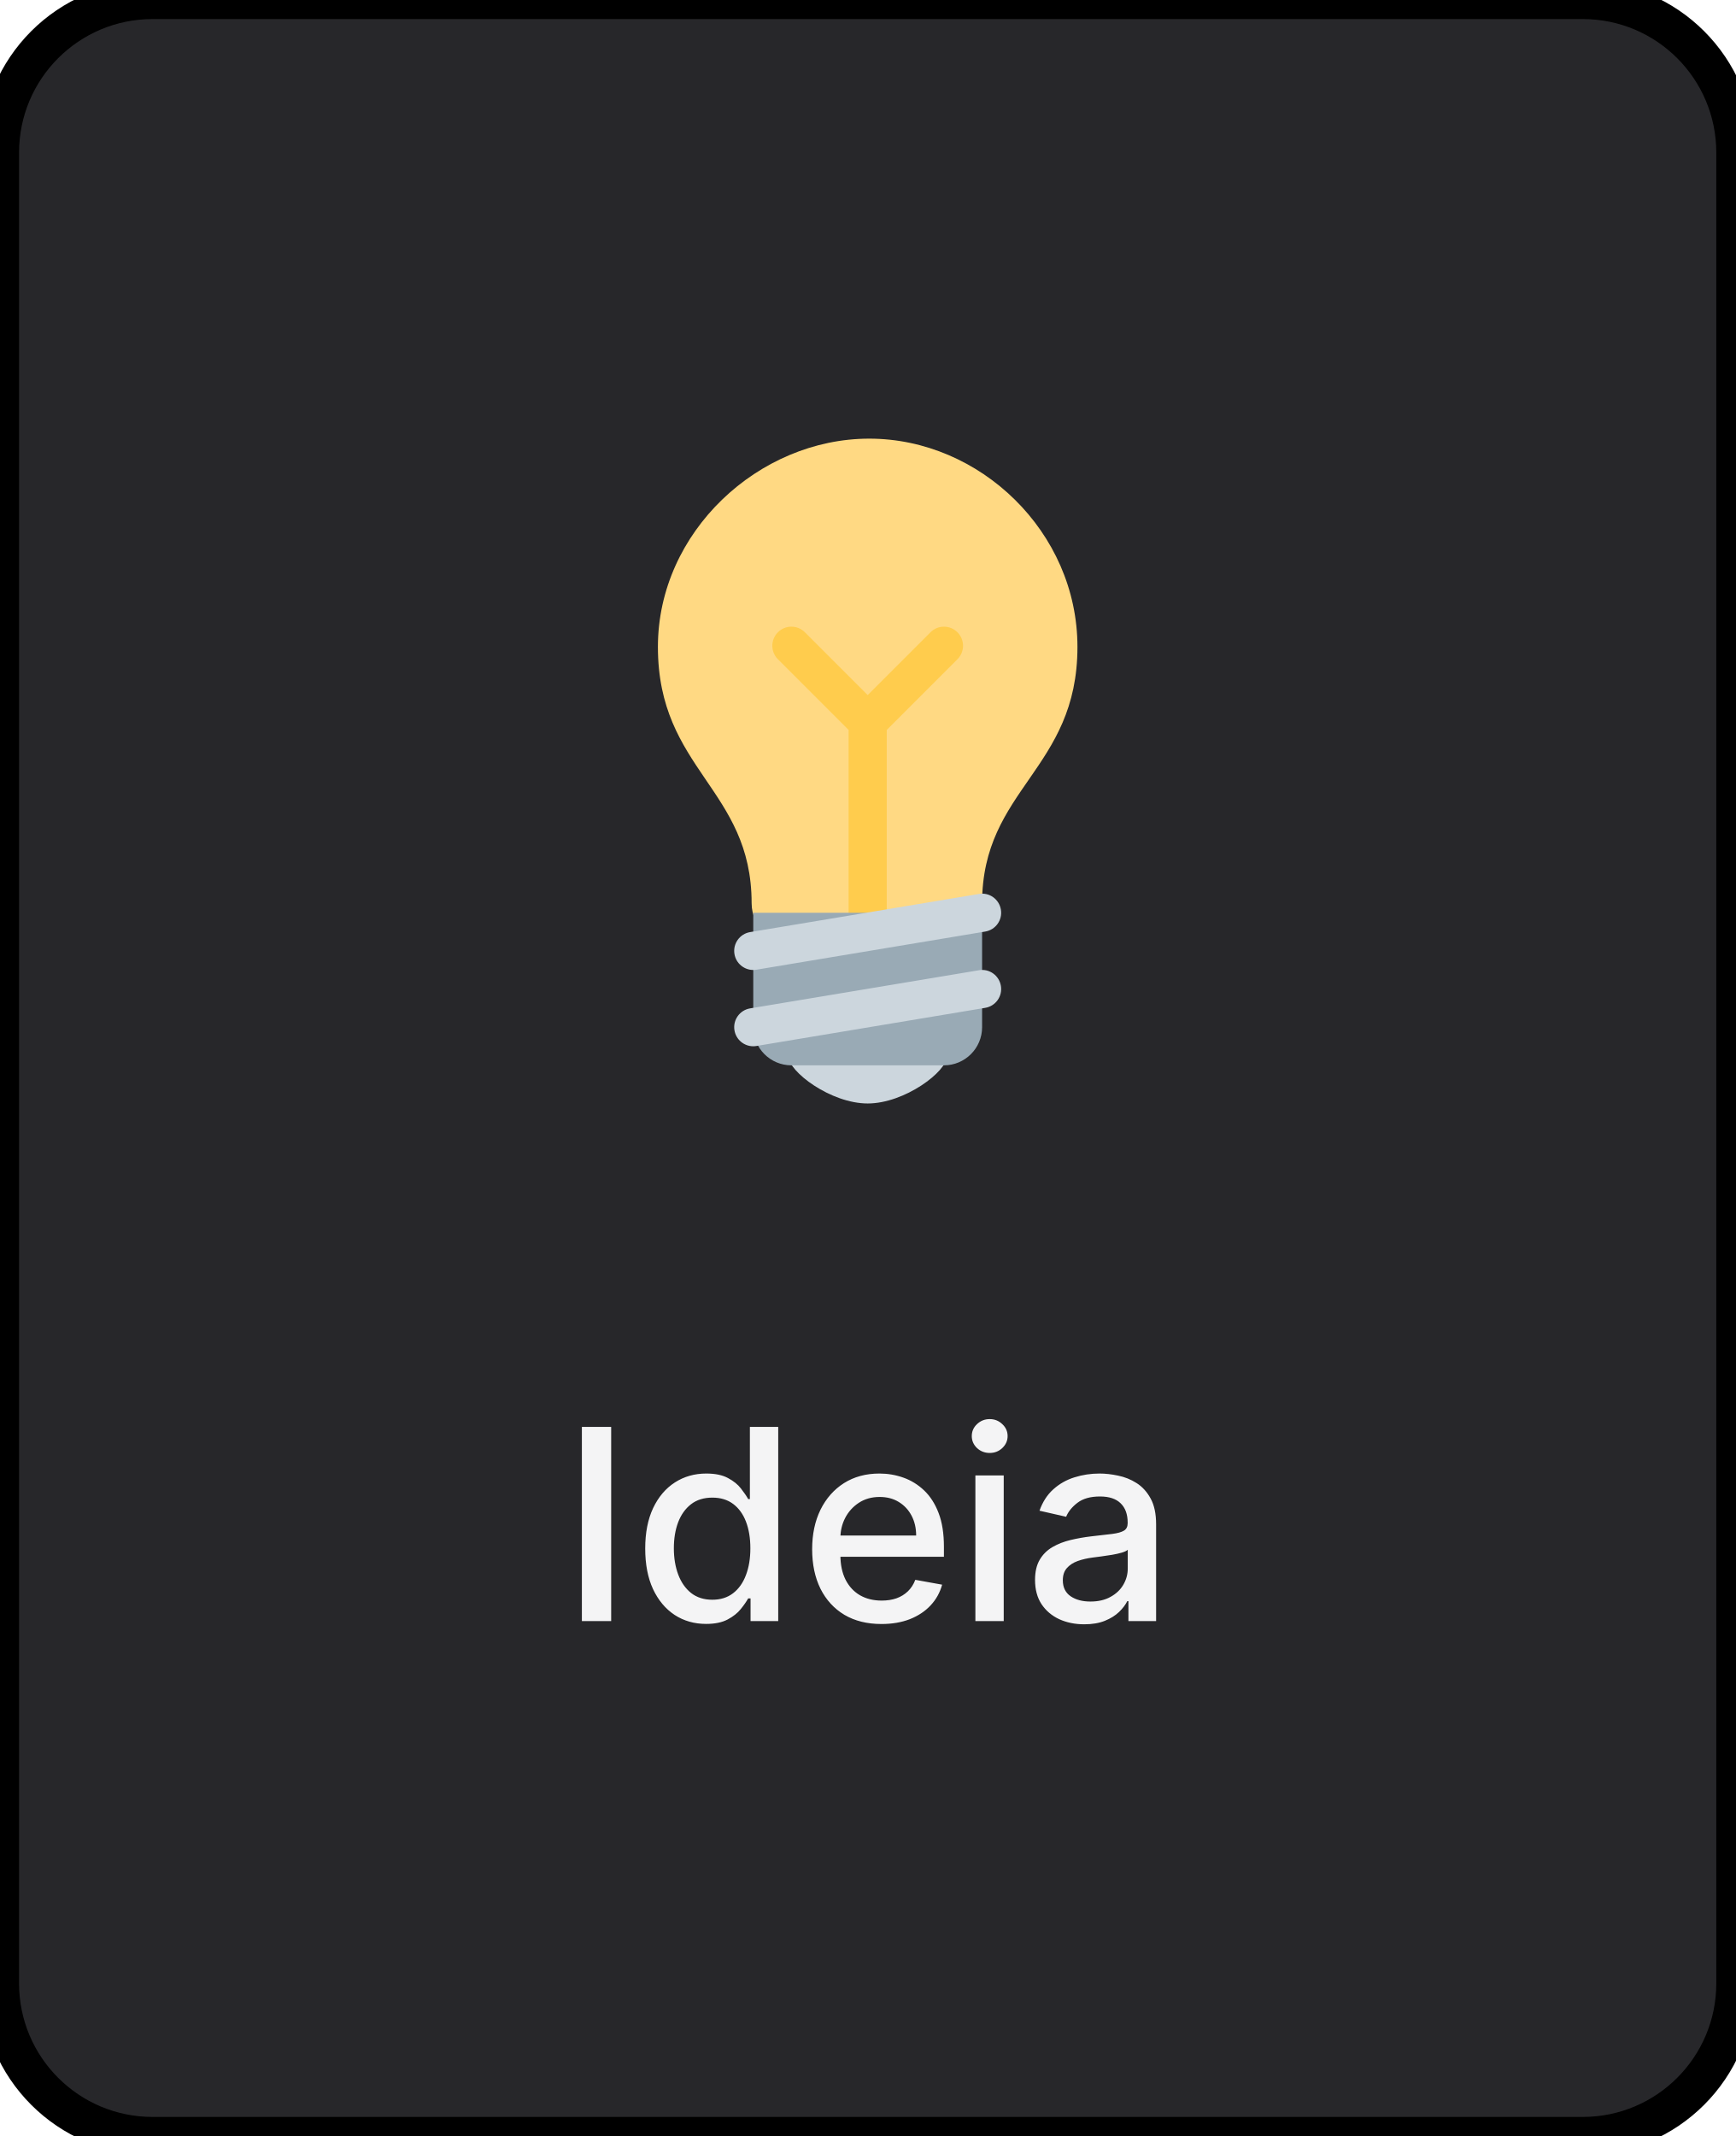
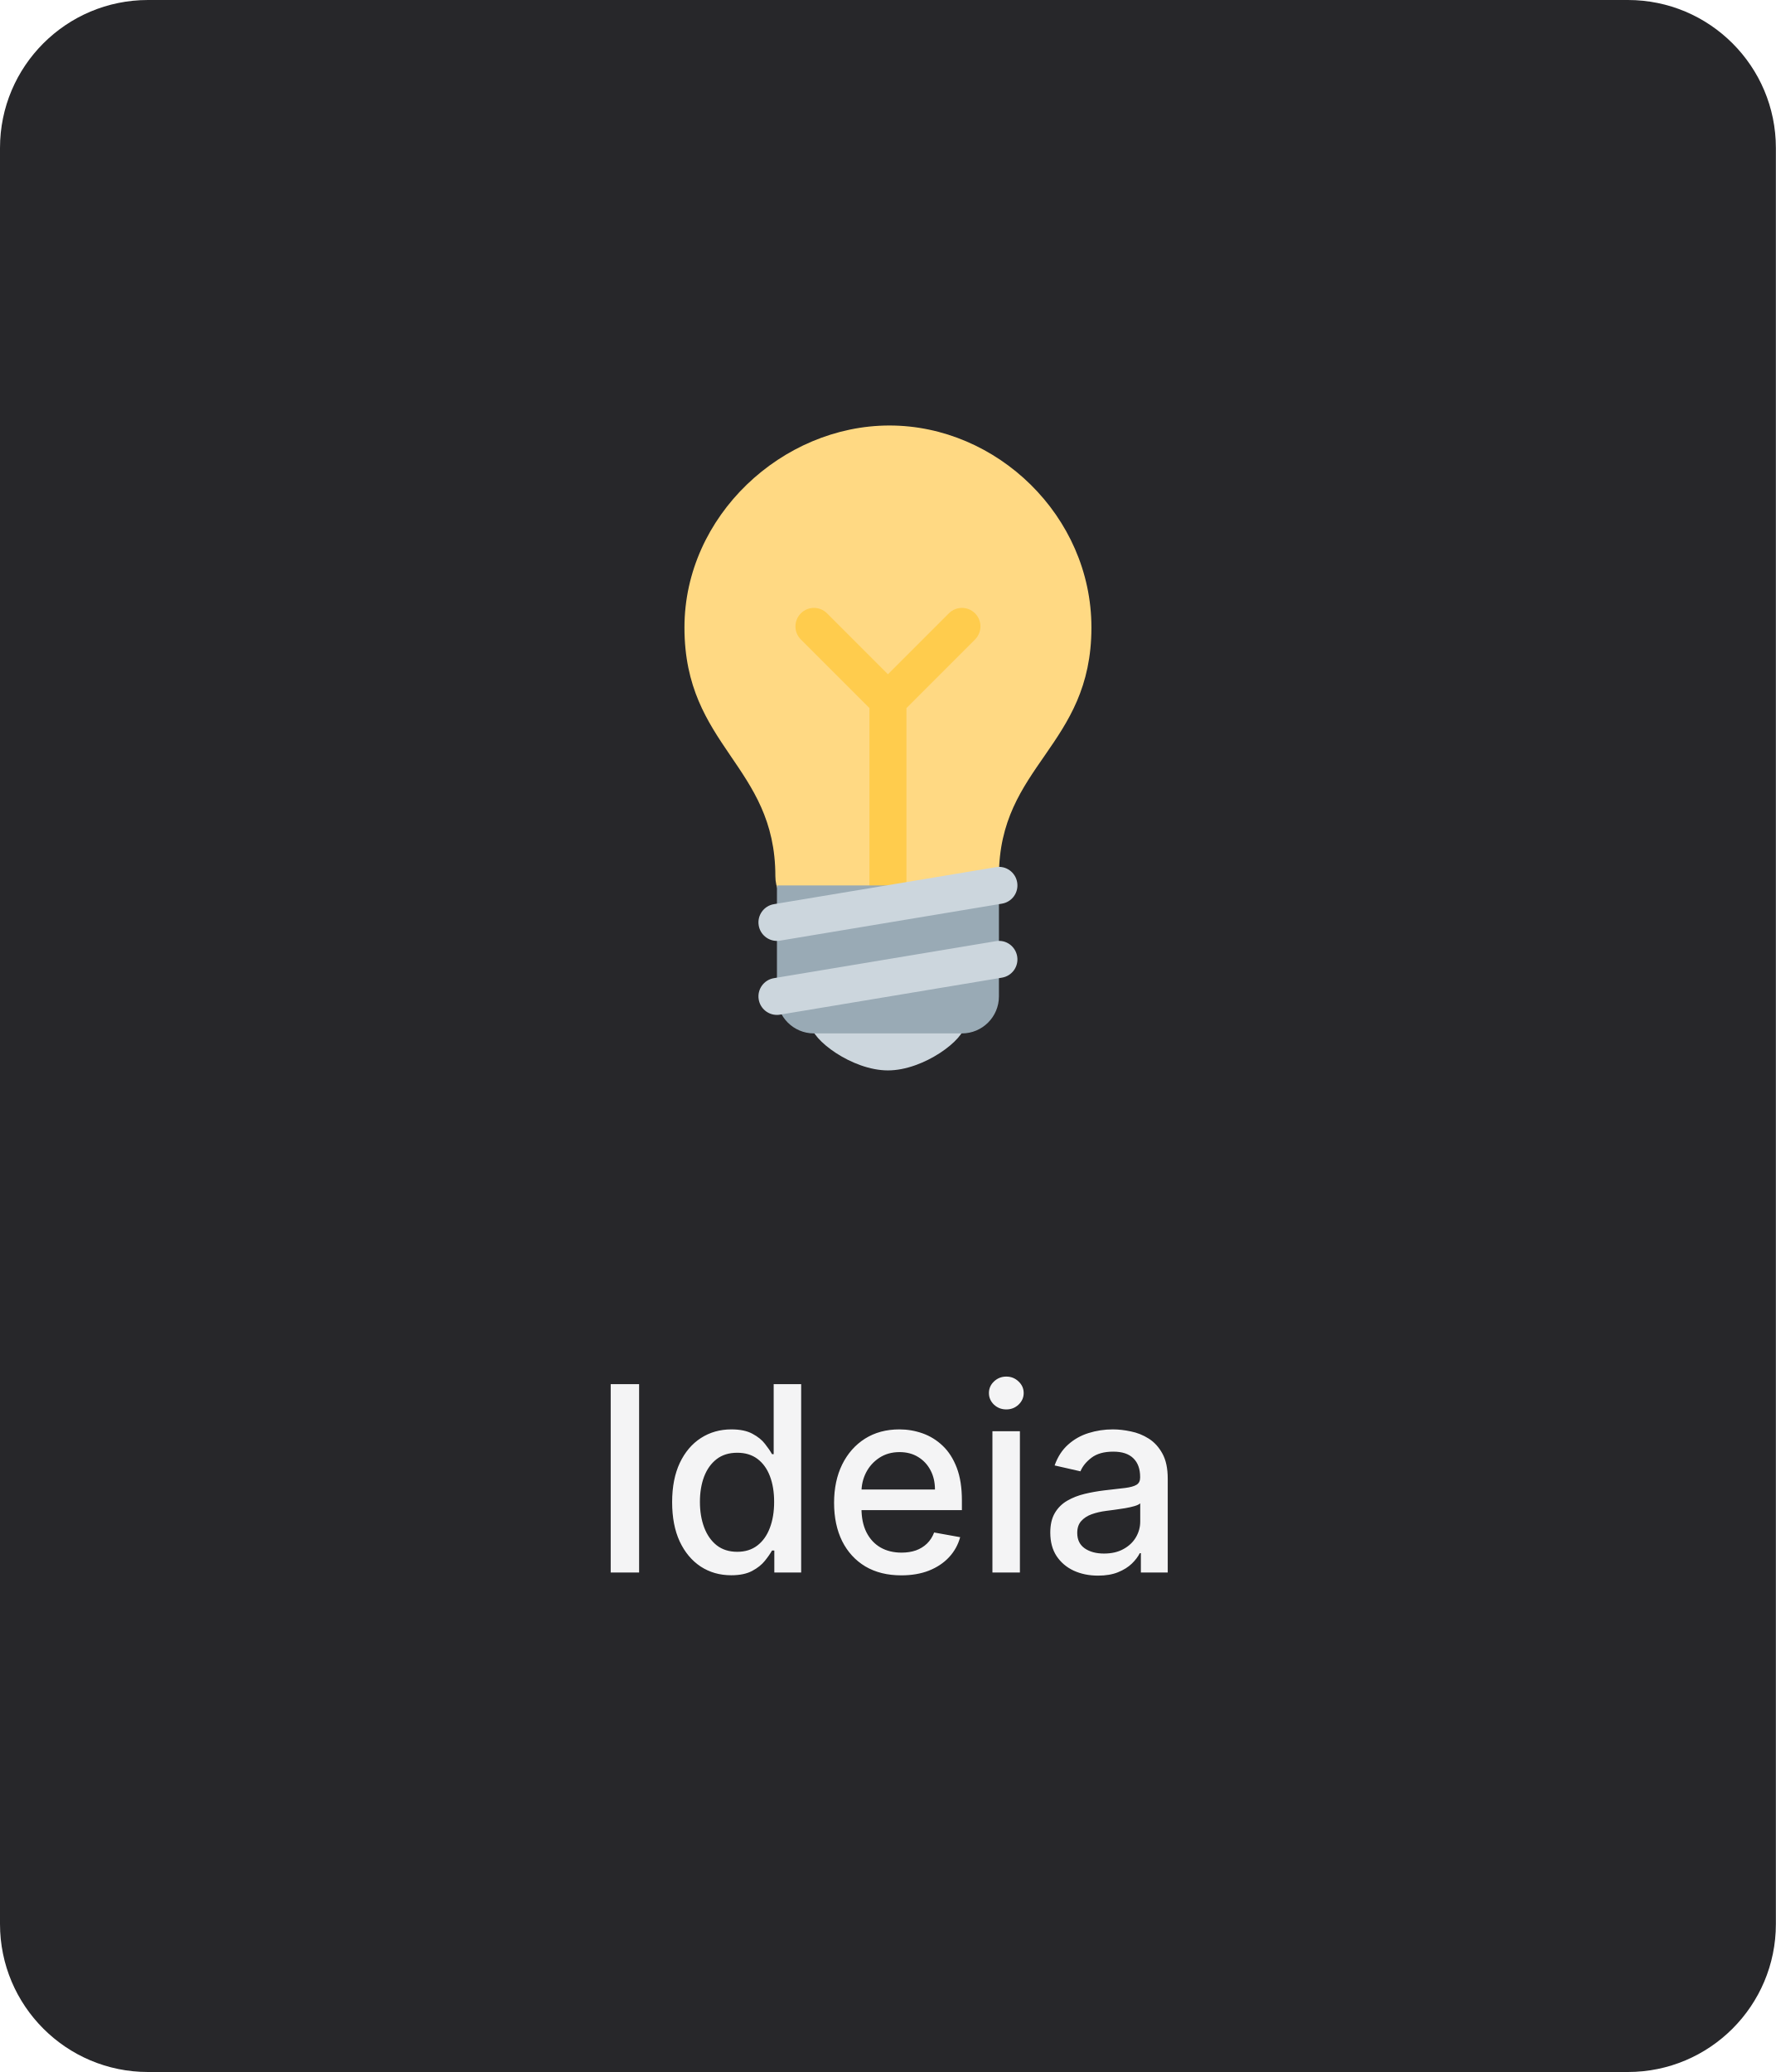
- <svg xmlns="http://www.w3.org/2000/svg" width="91" height="112" viewBox="0 0 91 112" fill="none">
-   <path d="M0 8C0 3.582 3.582 0 8 0H83C87.418 0 91 3.582 91 8V104C91 108.418 87.418 112 83 112H8C3.582 112 0 108.418 0 104V8Z" fill="#27272A" />
-   <path d="M56.5 33.92C56.5 40.359 51.5 41.359 51.5 47.36C51.5 50.458 48.377 50.719 46 50.719C43.947 50.719 39.414 49.94 39.414 47.358C39.414 41.36 34.5 40.36 34.5 33.92C34.5 27.889 39.785 23 45.583 23C51.383 23 56.5 27.889 56.5 33.92Z" fill="#FFD983" />
-   <path d="M49.667 55.36C49.667 56.188 47.433 57.86 45.5 57.86C43.567 57.86 41.333 56.188 41.333 55.36C41.333 54.532 43.566 54.86 45.5 54.86C47.433 54.86 49.667 54.532 49.667 55.36Z" fill="#CCD6DD" />
-   <path d="M50.207 33.153C49.816 32.762 49.184 32.762 48.793 33.153L45.5 36.446L42.207 33.153C41.816 32.762 41.184 32.762 40.793 33.153C40.402 33.544 40.402 34.176 40.793 34.567L44.5 38.274V48.86C44.5 49.413 44.948 49.86 45.5 49.86C46.052 49.86 46.5 49.413 46.5 48.86V38.274L50.207 34.567C50.598 34.176 50.598 33.544 50.207 33.153Z" fill="#FFCC4D" />
-   <path d="M51.5 53.86C51.5 54.964 50.604 55.86 49.5 55.86H41.5C40.396 55.86 39.5 54.964 39.5 53.86V47.86H51.5V53.86Z" fill="#99AAB5" />
-   <path d="M39.499 54.86C39.019 54.86 38.595 54.513 38.514 54.024C38.423 53.48 38.791 52.964 39.336 52.874L51.336 50.874C51.88 50.776 52.396 51.151 52.486 51.696C52.577 52.24 52.209 52.756 51.664 52.846L39.664 54.846C39.609 54.856 39.553 54.86 39.499 54.86ZM39.499 50.86C39.019 50.86 38.595 50.513 38.514 50.024C38.423 49.48 38.791 48.964 39.336 48.874L51.336 46.874C51.88 46.777 52.396 47.151 52.486 47.696C52.577 48.24 52.209 48.756 51.664 48.846L39.664 50.846C39.609 50.856 39.553 50.86 39.499 50.86Z" fill="#CCD6DD" />
-   <path d="M32.049 74.818V85H30.513V74.818H32.049ZM37.026 85.149C36.409 85.149 35.859 84.992 35.375 84.677C34.895 84.359 34.517 83.906 34.242 83.32C33.97 82.73 33.834 82.022 33.834 81.197C33.834 80.371 33.972 79.665 34.247 79.079C34.525 78.492 34.906 78.043 35.39 77.731C35.874 77.42 36.423 77.264 37.036 77.264C37.51 77.264 37.891 77.344 38.179 77.503C38.471 77.659 38.696 77.841 38.855 78.05C39.018 78.258 39.144 78.442 39.233 78.602H39.323V74.818H40.809V85H39.358V83.812H39.233C39.144 83.974 39.015 84.16 38.846 84.369C38.68 84.577 38.451 84.76 38.159 84.915C37.868 85.071 37.49 85.149 37.026 85.149ZM37.354 83.881C37.782 83.881 38.143 83.769 38.438 83.543C38.736 83.315 38.962 82.998 39.114 82.594C39.27 82.189 39.348 81.719 39.348 81.182C39.348 80.651 39.271 80.188 39.119 79.79C38.967 79.392 38.743 79.082 38.448 78.86C38.153 78.638 37.788 78.527 37.354 78.527C36.907 78.527 36.534 78.643 36.235 78.875C35.937 79.107 35.712 79.424 35.559 79.825C35.41 80.226 35.336 80.678 35.336 81.182C35.336 81.692 35.412 82.151 35.564 82.559C35.717 82.967 35.942 83.29 36.24 83.528C36.542 83.764 36.913 83.881 37.354 83.881ZM46.222 85.154C45.47 85.154 44.822 84.993 44.278 84.672C43.738 84.347 43.32 83.891 43.025 83.305C42.734 82.715 42.588 82.024 42.588 81.231C42.588 80.449 42.734 79.76 43.025 79.163C43.32 78.567 43.731 78.101 44.258 77.766C44.789 77.432 45.408 77.264 46.118 77.264C46.549 77.264 46.966 77.335 47.371 77.478C47.775 77.621 48.138 77.844 48.459 78.149C48.781 78.454 49.034 78.85 49.22 79.337C49.406 79.821 49.498 80.41 49.498 81.102V81.629H43.428V80.516H48.042C48.042 80.124 47.962 79.778 47.803 79.477C47.644 79.172 47.42 78.931 47.132 78.756C46.847 78.58 46.512 78.492 46.128 78.492C45.71 78.492 45.346 78.595 45.034 78.8C44.726 79.003 44.487 79.268 44.318 79.596C44.152 79.921 44.069 80.274 44.069 80.655V81.525C44.069 82.035 44.159 82.469 44.338 82.827C44.52 83.185 44.774 83.459 45.099 83.648C45.423 83.833 45.803 83.926 46.237 83.926C46.519 83.926 46.776 83.886 47.008 83.807C47.24 83.724 47.44 83.601 47.609 83.439C47.778 83.276 47.907 83.076 47.997 82.837L49.404 83.091C49.291 83.505 49.089 83.868 48.797 84.18C48.509 84.488 48.146 84.728 47.709 84.901C47.274 85.07 46.779 85.154 46.222 85.154ZM51.148 85V77.364H52.634V85H51.148ZM51.898 76.185C51.64 76.185 51.418 76.099 51.232 75.927C51.05 75.751 50.959 75.542 50.959 75.3C50.959 75.055 51.05 74.846 51.232 74.674C51.418 74.498 51.64 74.41 51.898 74.41C52.157 74.41 52.377 74.498 52.56 74.674C52.745 74.846 52.838 75.055 52.838 75.3C52.838 75.542 52.745 75.751 52.56 75.927C52.377 76.099 52.157 76.185 51.898 76.185ZM56.856 85.169C56.373 85.169 55.935 85.079 55.544 84.901C55.153 84.718 54.843 84.455 54.614 84.11C54.389 83.765 54.276 83.343 54.276 82.842C54.276 82.412 54.359 82.057 54.525 81.778C54.69 81.5 54.914 81.28 55.196 81.117C55.478 80.955 55.792 80.832 56.14 80.749C56.489 80.666 56.843 80.603 57.204 80.56C57.662 80.507 58.033 80.464 58.318 80.431C58.603 80.395 58.81 80.337 58.94 80.257C59.069 80.178 59.133 80.048 59.133 79.869V79.835C59.133 79.4 59.011 79.064 58.765 78.825C58.523 78.587 58.162 78.467 57.682 78.467C57.181 78.467 56.787 78.578 56.498 78.8C56.213 79.019 56.016 79.263 55.907 79.531L54.51 79.213C54.675 78.749 54.917 78.374 55.236 78.09C55.557 77.801 55.927 77.592 56.344 77.463C56.762 77.331 57.201 77.264 57.662 77.264C57.967 77.264 58.29 77.301 58.631 77.374C58.976 77.443 59.297 77.572 59.596 77.761C59.897 77.95 60.144 78.22 60.337 78.572C60.529 78.92 60.625 79.372 60.625 79.929V85H59.173V83.956H59.114C59.017 84.148 58.873 84.337 58.681 84.523C58.489 84.708 58.242 84.862 57.94 84.985C57.639 85.108 57.277 85.169 56.856 85.169ZM57.179 83.976C57.59 83.976 57.942 83.895 58.233 83.732C58.529 83.57 58.752 83.358 58.905 83.096C59.06 82.831 59.138 82.547 59.138 82.246V81.261C59.085 81.314 58.983 81.364 58.83 81.41C58.681 81.454 58.51 81.492 58.318 81.525C58.126 81.555 57.938 81.583 57.756 81.609C57.574 81.633 57.422 81.653 57.299 81.669C57.011 81.706 56.747 81.767 56.508 81.853C56.273 81.939 56.084 82.063 55.942 82.226C55.802 82.385 55.733 82.597 55.733 82.862C55.733 83.23 55.869 83.508 56.14 83.697C56.412 83.883 56.759 83.976 57.179 83.976Z" fill="#F4F4F5" />
-   <path d="M8 1H83V-1H8V1ZM90 8V104H92V8H90ZM83 111H8V113H83V111ZM1 104V8H-1V104H1ZM8 111C4.134 111 1 107.866 1 104H-1C-1 108.971 3.029 113 8 113V111ZM90 104C90 107.866 86.866 111 83 111V113C87.971 113 92 108.971 92 104H90ZM83 1C86.866 1 90 4.134 90 8H92C92 3.029 87.971 -1 83 -1V1ZM8 -1C3.029 -1 -1 3.029 -1 8H1C1 4.134 4.134 1 8 1V-1Z" fill="black" />
+ <svg xmlns="http://www.w3.org/2000/svg" width="96" height="112" viewBox="0 0 96 112" fill="none">
+   <path d="M0 8C0 3.582 3.582 0 8 0H88C92.418 0 96 3.582 96 8V104C96 108.418 92.418 112 88 112H8C3.582 112 0 108.418 0 104V8Z" fill="#27272A" />
+   <path d="M59 33.92C59 40.359 54 41.359 54 47.36C54 50.458 50.877 50.719 48.5 50.719C46.447 50.719 41.914 49.94 41.914 47.358C41.914 41.36 37 40.36 37 33.92C37 27.889 42.285 23 48.083 23C53.883 23 59 27.889 59 33.92Z" fill="#FFD983" />
+   <path d="M52.167 55.36C52.167 56.188 49.933 57.86 48 57.86C46.067 57.86 43.833 56.188 43.833 55.36C43.833 54.532 46.066 54.86 48 54.86C49.933 54.86 52.167 54.532 52.167 55.36Z" fill="#CCD6DD" />
+   <path d="M52.707 33.153C52.316 32.762 51.684 32.762 51.293 33.153L48 36.446L44.707 33.153C44.316 32.762 43.684 32.762 43.293 33.153C42.902 33.544 42.902 34.176 43.293 34.567L47 38.274V48.86C47 49.413 47.448 49.86 48 49.86C48.552 49.86 49 49.413 49 48.86V38.274L52.707 34.567C53.098 34.176 53.098 33.544 52.707 33.153Z" fill="#FFCC4D" />
+   <path d="M54 53.86C54 54.964 53.104 55.86 52 55.86H44C42.896 55.86 42 54.964 42 53.86V47.86H54V53.86Z" fill="#99AAB5" />
+   <path d="M41.999 54.86C41.519 54.86 41.095 54.513 41.014 54.024C40.923 53.48 41.291 52.964 41.836 52.874L53.836 50.874C54.38 50.776 54.896 51.151 54.986 51.696C55.077 52.24 54.709 52.756 54.164 52.846L42.164 54.846C42.109 54.856 42.053 54.86 41.999 54.86ZM41.999 50.86C41.519 50.86 41.095 50.513 41.014 50.024C40.923 49.48 41.291 48.964 41.836 48.874L53.836 46.874C54.38 46.777 54.896 47.151 54.986 47.696C55.077 48.24 54.709 48.756 54.164 48.846L42.164 50.846C42.109 50.856 42.053 50.86 41.999 50.86Z" fill="#CCD6DD" />
+   <path d="M34.549 74.818V85H33.013V74.818H34.549ZM39.526 85.149C38.909 85.149 38.359 84.992 37.875 84.677C37.395 84.359 37.017 83.906 36.742 83.32C36.47 82.73 36.334 82.022 36.334 81.197C36.334 80.371 36.472 79.665 36.747 79.079C37.025 78.492 37.406 78.043 37.89 77.731C38.374 77.42 38.923 77.264 39.536 77.264C40.01 77.264 40.391 77.344 40.679 77.503C40.971 77.659 41.196 77.841 41.355 78.05C41.518 78.258 41.644 78.442 41.733 78.602H41.823V74.818H43.309V85H41.858V83.812H41.733C41.644 83.974 41.515 84.16 41.346 84.369C41.18 84.577 40.951 84.76 40.659 84.915C40.368 85.071 39.99 85.149 39.526 85.149ZM39.854 83.881C40.282 83.881 40.643 83.769 40.938 83.543C41.236 83.315 41.462 82.998 41.614 82.594C41.77 82.189 41.848 81.719 41.848 81.182C41.848 80.651 41.771 80.188 41.619 79.79C41.467 79.392 41.243 79.082 40.948 78.86C40.653 78.638 40.288 78.527 39.854 78.527C39.407 78.527 39.034 78.643 38.735 78.875C38.437 79.107 38.212 79.424 38.059 79.825C37.91 80.226 37.836 80.678 37.836 81.182C37.836 81.692 37.912 82.151 38.064 82.559C38.217 82.967 38.442 83.29 38.74 83.528C39.042 83.764 39.413 83.881 39.854 83.881ZM48.722 85.154C47.97 85.154 47.322 84.993 46.778 84.672C46.238 84.347 45.82 83.891 45.525 83.305C45.234 82.715 45.088 82.024 45.088 81.231C45.088 80.449 45.234 79.76 45.525 79.163C45.82 78.567 46.231 78.101 46.758 77.766C47.289 77.432 47.908 77.264 48.618 77.264C49.049 77.264 49.466 77.335 49.871 77.478C50.275 77.621 50.638 77.844 50.959 78.149C51.281 78.454 51.534 78.85 51.72 79.337C51.906 79.821 51.998 80.41 51.998 81.102V81.629H45.928V80.516H50.542C50.542 80.124 50.462 79.778 50.303 79.477C50.144 79.172 49.92 78.931 49.632 78.756C49.347 78.58 49.012 78.492 48.628 78.492C48.21 78.492 47.846 78.595 47.534 78.8C47.226 79.003 46.987 79.268 46.818 79.596C46.652 79.921 46.569 80.274 46.569 80.655V81.525C46.569 82.035 46.659 82.469 46.838 82.827C47.02 83.185 47.274 83.459 47.599 83.648C47.923 83.833 48.303 83.926 48.737 83.926C49.019 83.926 49.276 83.886 49.508 83.807C49.74 83.724 49.94 83.601 50.109 83.439C50.278 83.276 50.407 83.076 50.497 82.837L51.904 83.091C51.791 83.505 51.589 83.868 51.297 84.18C51.009 84.488 50.646 84.728 50.209 84.901C49.774 85.07 49.279 85.154 48.722 85.154ZM53.648 85V77.364H55.134V85H53.648ZM54.398 76.185C54.14 76.185 53.918 76.099 53.732 75.927C53.55 75.751 53.459 75.542 53.459 75.3C53.459 75.055 53.55 74.846 53.732 74.674C53.918 74.498 54.14 74.41 54.398 74.41C54.657 74.41 54.877 74.498 55.06 74.674C55.245 74.846 55.338 75.055 55.338 75.3C55.338 75.542 55.245 75.751 55.06 75.927C54.877 76.099 54.657 76.185 54.398 76.185ZM59.356 85.169C58.873 85.169 58.435 85.079 58.044 84.901C57.653 84.718 57.343 84.455 57.114 84.11C56.889 83.765 56.776 83.343 56.776 82.842C56.776 82.412 56.859 82.057 57.025 81.778C57.19 81.5 57.414 81.28 57.696 81.117C57.978 80.955 58.292 80.832 58.64 80.749C58.989 80.666 59.343 80.603 59.704 80.56C60.162 80.507 60.533 80.464 60.818 80.431C61.103 80.395 61.31 80.337 61.44 80.257C61.569 80.178 61.633 80.048 61.633 79.869V79.835C61.633 79.4 61.511 79.064 61.265 78.825C61.023 78.587 60.662 78.467 60.182 78.467C59.681 78.467 59.287 78.578 58.998 78.8C58.713 79.019 58.516 79.263 58.407 79.531L57.01 79.213C57.175 78.749 57.417 78.374 57.736 78.09C58.057 77.801 58.427 77.592 58.844 77.463C59.262 77.331 59.701 77.264 60.162 77.264C60.467 77.264 60.79 77.301 61.131 77.374C61.476 77.443 61.797 77.572 62.096 77.761C62.397 77.95 62.644 78.22 62.837 78.572C63.029 78.92 63.125 79.372 63.125 79.929V85H61.673V83.956H61.614C61.517 84.148 61.373 84.337 61.181 84.523C60.989 84.708 60.742 84.862 60.44 84.985C60.139 85.108 59.777 85.169 59.356 85.169ZM59.679 83.976C60.09 83.976 60.442 83.895 60.733 83.732C61.029 83.57 61.252 83.358 61.405 83.096C61.56 82.831 61.638 82.547 61.638 82.246V81.261C61.585 81.314 61.483 81.364 61.33 81.41C61.181 81.454 61.01 81.492 60.818 81.525C60.626 81.555 60.438 81.583 60.256 81.609C60.074 81.633 59.922 81.653 59.799 81.669C59.511 81.706 59.247 81.767 59.008 81.853C58.773 81.939 58.584 82.063 58.442 82.226C58.302 82.385 58.233 82.597 58.233 82.862C58.233 83.23 58.369 83.508 58.64 83.697C58.912 83.883 59.259 83.976 59.679 83.976Z" fill="#F4F4F5" />
</svg>
